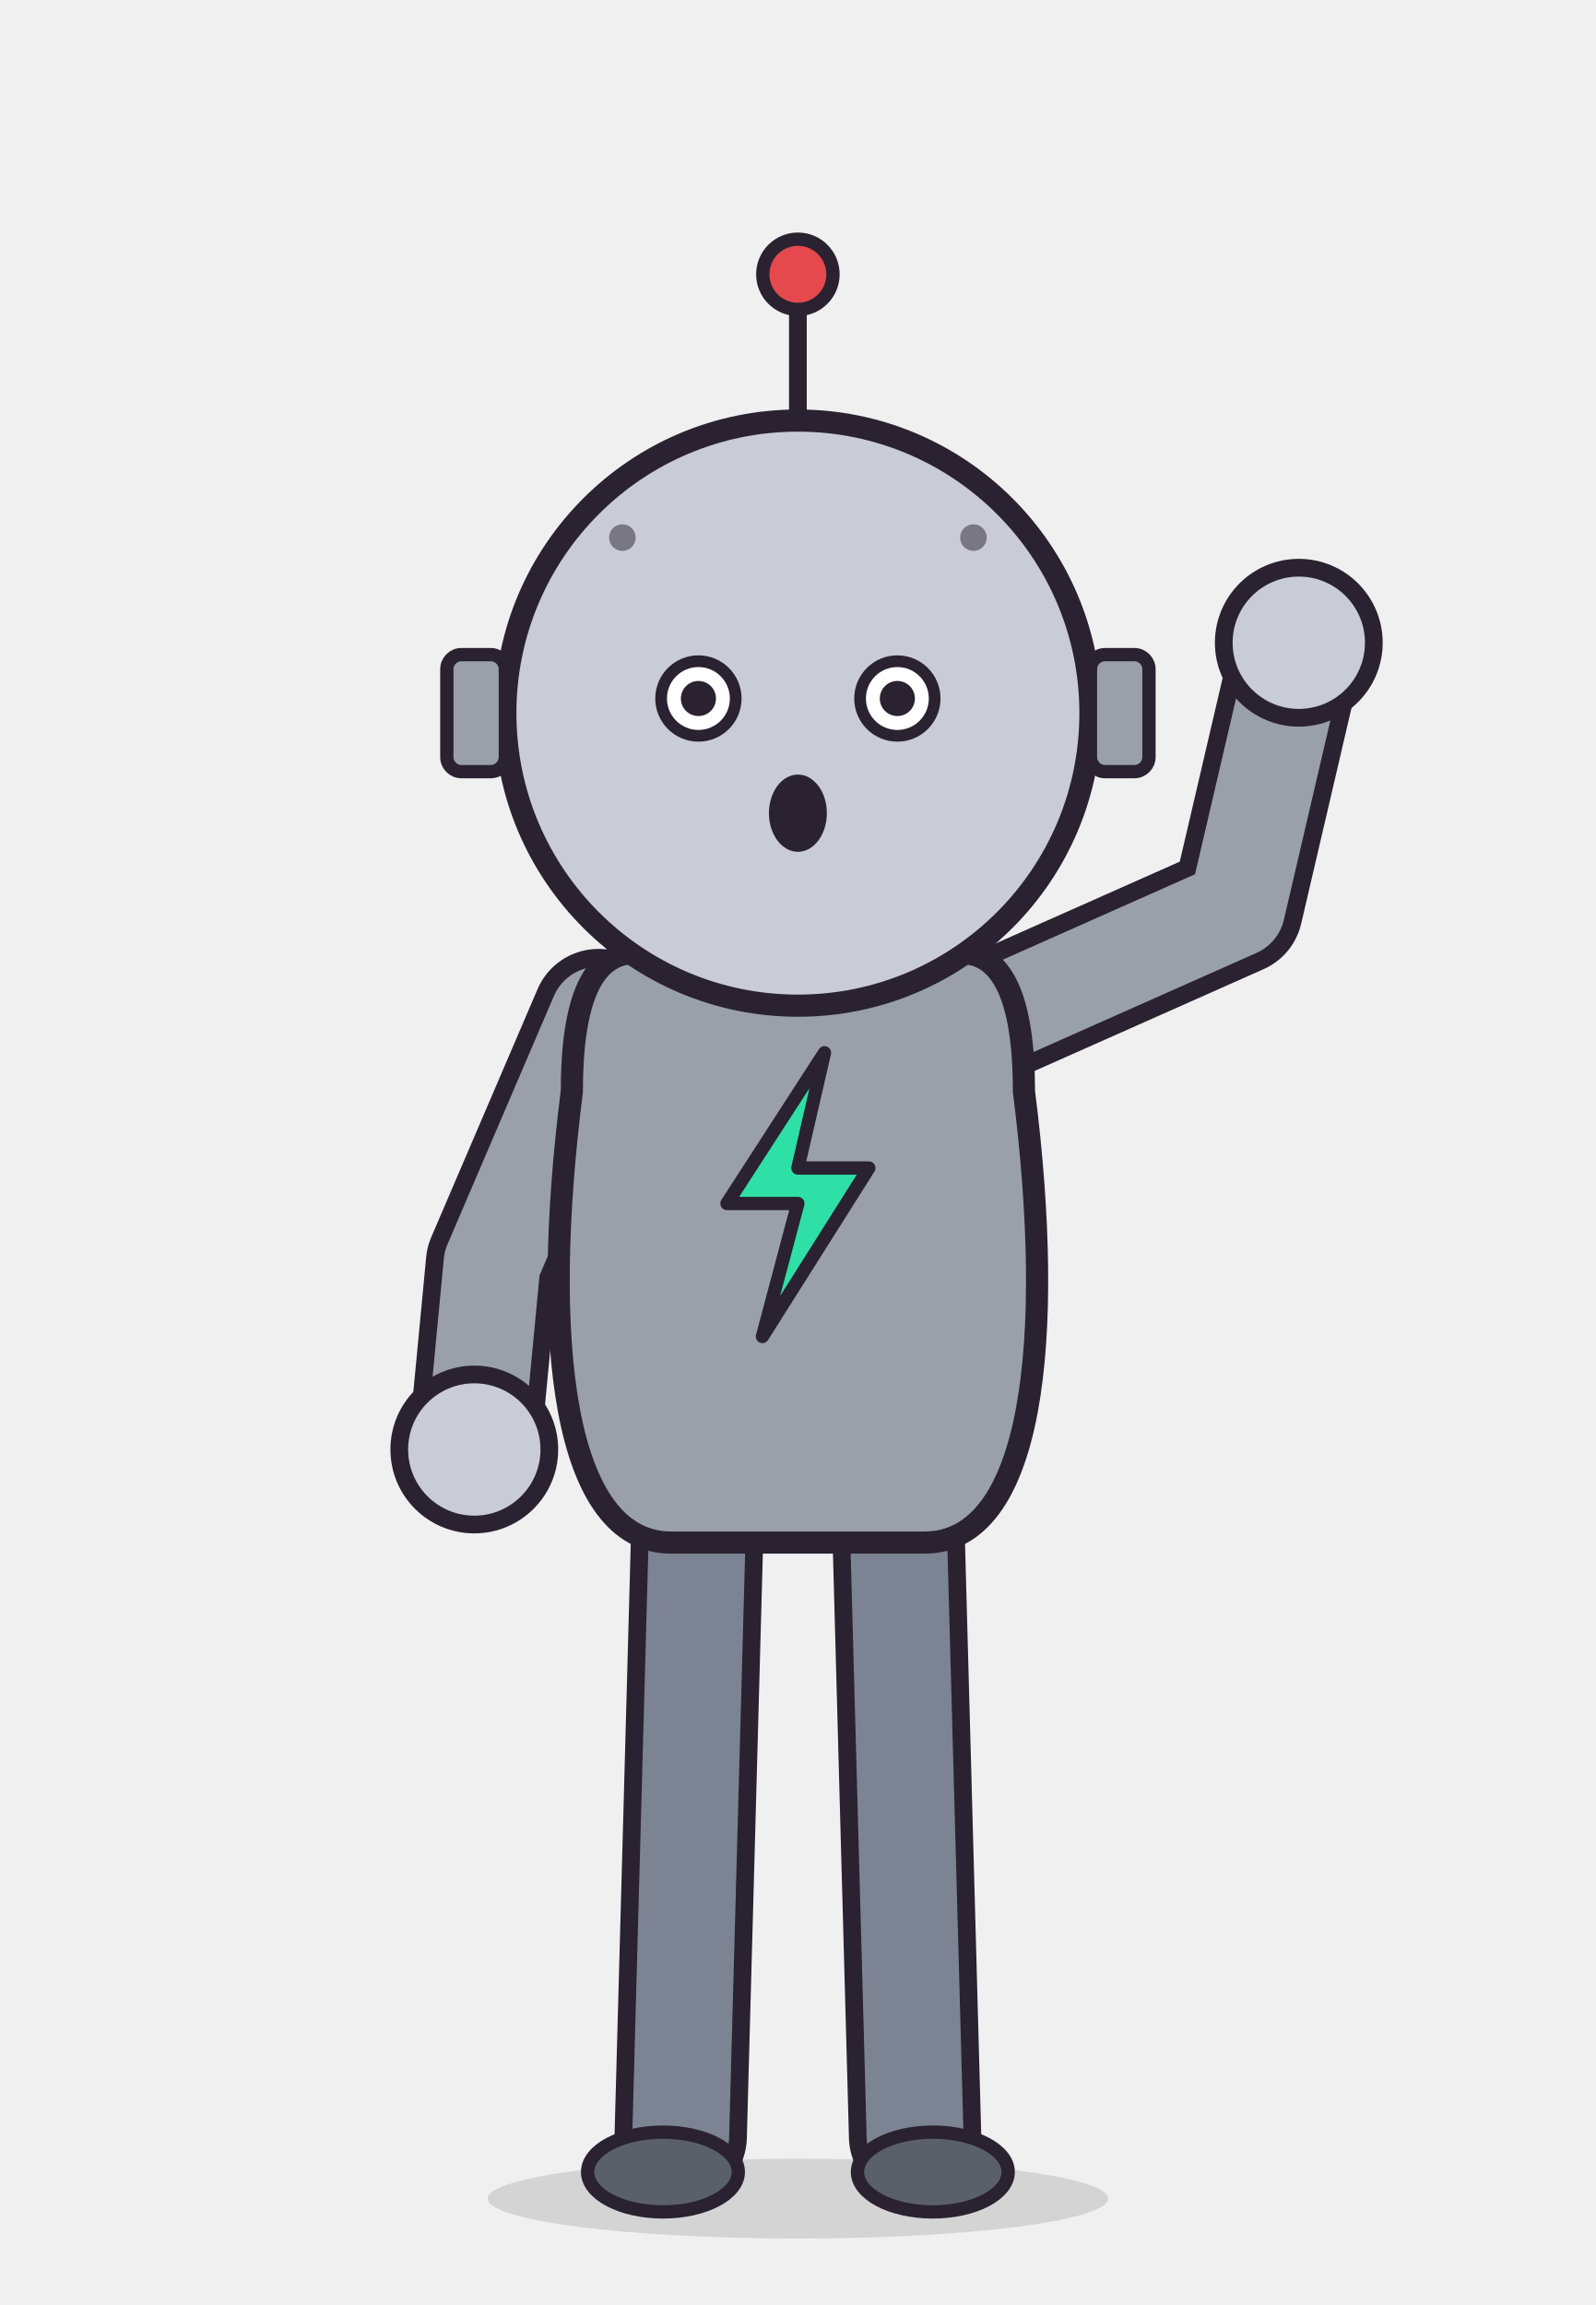
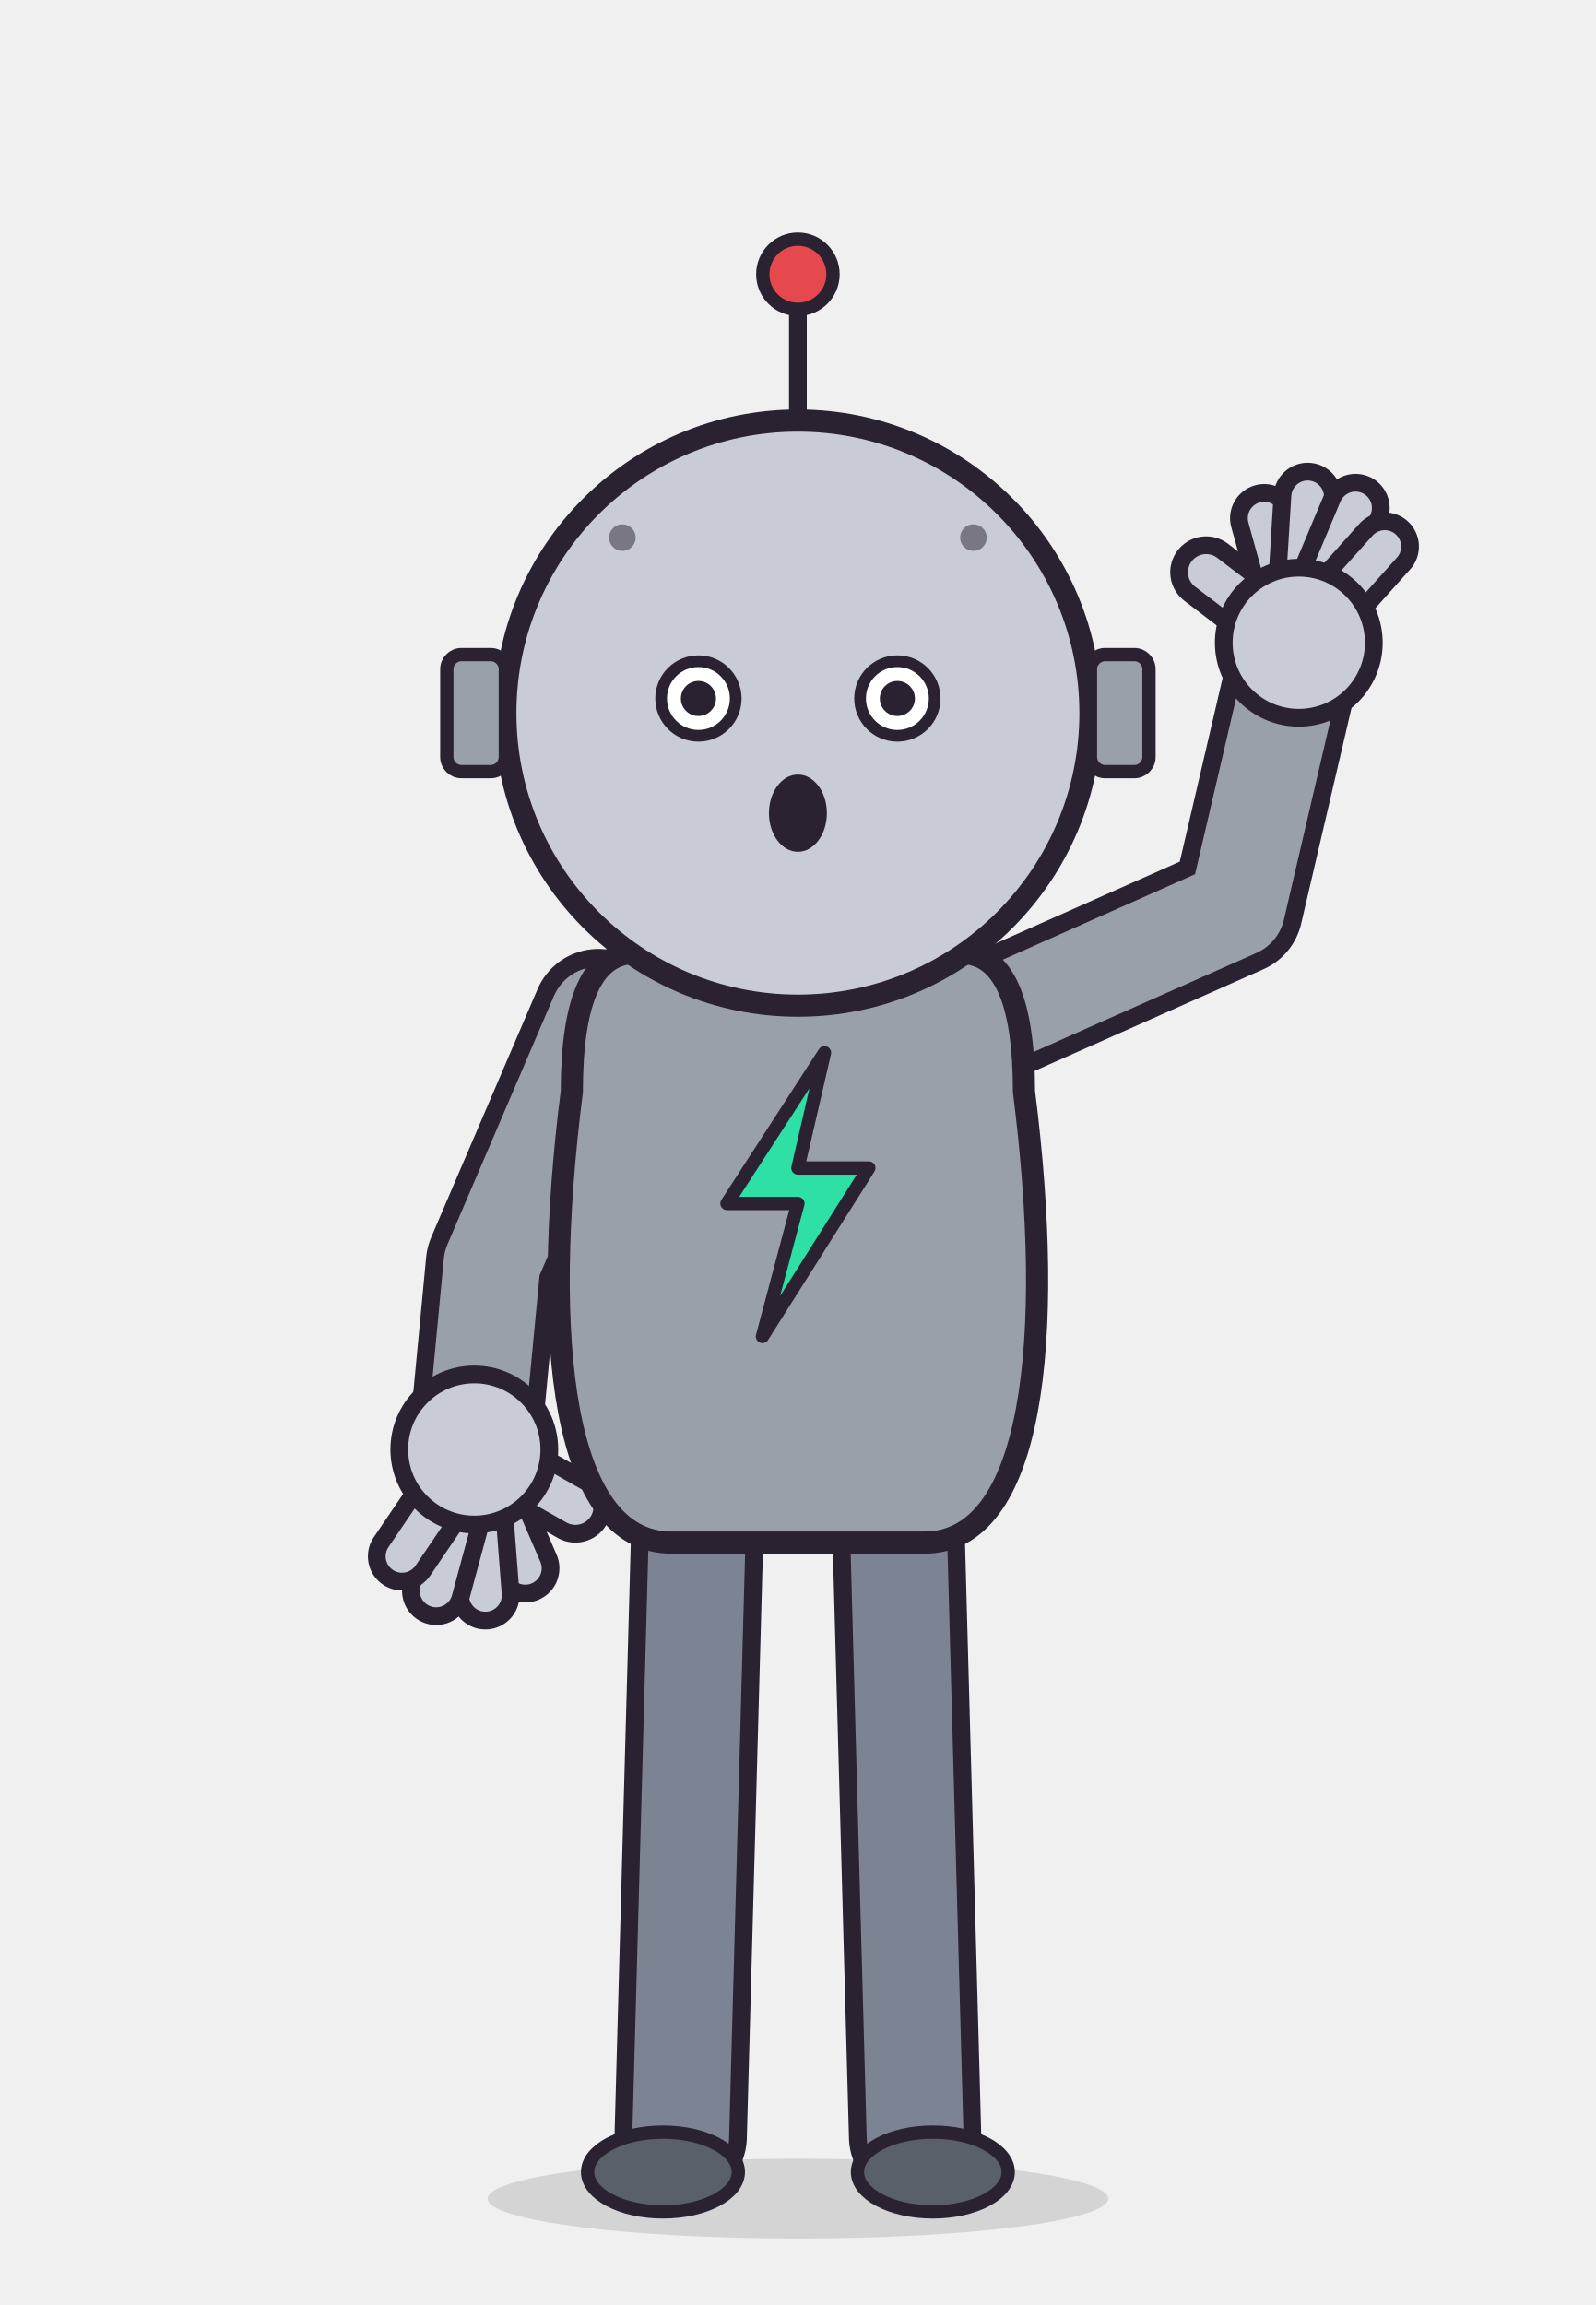
<svg xmlns="http://www.w3.org/2000/svg" viewBox="0 0 360 520" width="360" height="520">
  <ellipse cx="180" cy="496" rx="70" ry="9" fill="#000" opacity="0.12" />
  <path d="M157.56 336 L153.56 482 M202.44 336 L206.44 482" stroke="#2a2230" stroke-width="29.85" stroke-linecap="round" stroke-linejoin="round" fill="none" />
  <path d="M157.56 336 L153.56 482 M202.44 336 L206.44 482" stroke="#7c8494" stroke-width="21.85" stroke-linecap="round" stroke-linejoin="round" fill="none" />
  <ellipse cx="149.56" cy="490" rx="17" ry="9" fill="#5a606a" stroke="#2a2230" stroke-width="3" />
  <ellipse cx="210.44" cy="490" rx="17" ry="9" fill="#5a606a" stroke="#2a2230" stroke-width="3" />
  <path d="M135 229 L111 285 L107 327" stroke="#2a2230" stroke-width="29.85" stroke-linecap="round" stroke-linejoin="round" fill="none" />
  <path d="M135 229 L111 285 L107 327" stroke="#9aa0aa" stroke-width="21.85" stroke-linecap="round" stroke-linejoin="round" fill="none" />
  <path d="M225 229 L279 205 L293 145" stroke="#2a2230" stroke-width="29.85" stroke-linecap="round" stroke-linejoin="round" fill="none" />
  <path d="M225 229 L279 205 L293 145" stroke="#9aa0aa" stroke-width="21.85" stroke-linecap="round" stroke-linejoin="round" fill="none" />
+   <path d="M110.3 334.8 L118.5 353.8" stroke="#2a2230" stroke-width="15.4" stroke-linecap="round" />
+   <path d="M110.3 334.8 L118.5 353.8" stroke="#c9ccd4" stroke-width="7.4" stroke-linecap="round" />
+   <path d="M107.6 335.4 L109.5 359.9" stroke="#2a2230" stroke-width="15.4" stroke-linecap="round" />
+   <path d="M107.6 335.4 L109.5 359.9" stroke="#c9ccd4" stroke-width="7.4" stroke-linecap="round" />
+   <path d="M104.8 335.2 L98.4 358.9" stroke="#2a2230" stroke-width="15.4" stroke-linecap="round" />
+   <path d="M104.8 335.2 L98.4 358.9" stroke="#c9ccd4" stroke-width="7.4" stroke-linecap="round" />
+   <path d="M102.3 334.0 L90.7 351.1" stroke="#2a2230" stroke-width="15.4" stroke-linecap="round" />
+   <path d="M102.3 334.0 L90.7 351.1" stroke="#c9ccd4" stroke-width="7.4" stroke-linecap="round" />
+   <path d="M112.9 330.3 L129.8 339.9" stroke="#2a2230" stroke-width="16.2" stroke-linecap="round" />
+   <path d="M112.9 330.3 L129.8 339.9" stroke="#c9ccd4" stroke-width="8.2" stroke-linecap="round" />
  <circle cx="107" cy="327" r="16.925" fill="#c9ccd4" stroke="#2a2230" stroke-width="4" />
+   <path d="M290.7 136.8 L285.2 116.9" stroke="#2a2230" stroke-width="15.4" stroke-linecap="round" />
+   <path d="M290.7 136.8 L285.2 116.9" stroke="#c9ccd4" stroke-width="7.4" stroke-linecap="round" />
+   <path d="M293.5 136.6 L295.0 112.1" stroke="#2a2230" stroke-width="15.4" stroke-linecap="round" />
+   <path d="M293.5 136.6 L295.0 112.1" stroke="#c9ccd4" stroke-width="7.4" stroke-linecap="round" />
+   <path d="M296.3 137.2 L305.8 114.6" stroke="#2a2230" stroke-width="15.4" stroke-linecap="round" />
+   <path d="M296.3 137.2 L305.8 114.6" stroke="#c9ccd4" stroke-width="7.4" stroke-linecap="round" />
+   <path d="M298.6 138.7 L312.4 123.3" stroke="#2a2230" stroke-width="15.4" stroke-linecap="round" />
+   <path d="M298.6 138.7 L312.4 123.3" stroke="#c9ccd4" stroke-width="7.4" stroke-linecap="round" />
+   <path d="M287.6 140.9 L272.1 129.1" stroke="#2a2230" stroke-width="16.2" stroke-linecap="round" />
+   <path d="M287.6 140.9 L272.1 129.1" stroke="#c9ccd4" stroke-width="8.2" stroke-linecap="round" />
  <circle cx="293" cy="145" r="16.925" fill="#c9ccd4" stroke="#2a2230" stroke-width="4" />
  <clipPath id="t163">
    <path d="M143.28 215 Q129 215 129 246.25 C121.86 302.5 126.96 348 151.44 348 H208.56 C233.04 348 238.14 302.5 231 246.25 Q231 215 216.72 215 z" />
  </clipPath>
  <path d="M143.28 215 Q129 215 129 246.25 C121.86 302.5 126.96 348 151.44 348 H208.56 C233.04 348 238.14 302.5 231 246.25 Q231 215 216.72 215 z" fill="#9aa0aa" />
  <g clip-path="url(#t163)">
    <path d="M186 237.5 l-22 34 h16 l-8 30 l24 -38 h-16 z" fill="#2fe0a6" stroke="#2a2230" stroke-width="3" stroke-linejoin="round" />
  </g>
  <path d="M143.28 215 Q129 215 129 246.25 C121.86 302.5 126.96 348 151.44 348 H208.56 C233.04 348 238.14 302.5 231 246.25 Q231 215 216.72 215 z" fill="none" stroke="#2a2230" stroke-width="5" />
  <circle cx="180" cy="160.88" r="66" fill="#c9ccd4" stroke="#2a2230" stroke-width="5" />
  <circle cx="157.56" cy="157.58" r="8.415" fill="#fff" stroke="#2a2230" stroke-width="2.64" />
  <circle cx="202.44" cy="157.58" r="8.415" fill="#fff" stroke="#2a2230" stroke-width="2.64" />
  <circle cx="157.56" cy="157.58" r="3.96" fill="#2a2230" />
  <circle cx="202.44" cy="157.58" r="3.96" fill="#2a2230" />
  <ellipse cx="180" cy="183.452" rx="6.534" ry="8.712" fill="#2a2230" />
  <path d="M180 94.88 V65.18" stroke="#2a2230" stroke-width="4" />
  <circle cx="180" cy="61.88" r="7.92" fill="#e5484d" stroke="#2a2230" stroke-width="3" />
  <rect x="100.8" y="147.68" width="13.2" height="26.4" rx="3.3" fill="#9aa0aa" stroke="#2a2230" stroke-width="3" />
  <rect x="246" y="147.68" width="13.2" height="26.4" rx="3.3" fill="#9aa0aa" stroke="#2a2230" stroke-width="3" />
  <circle cx="140.4" cy="121.28" r="3" fill="#2a2230" opacity="0.5" />
  <circle cx="219.6" cy="121.28" r="3" fill="#2a2230" opacity="0.5" />
</svg>
